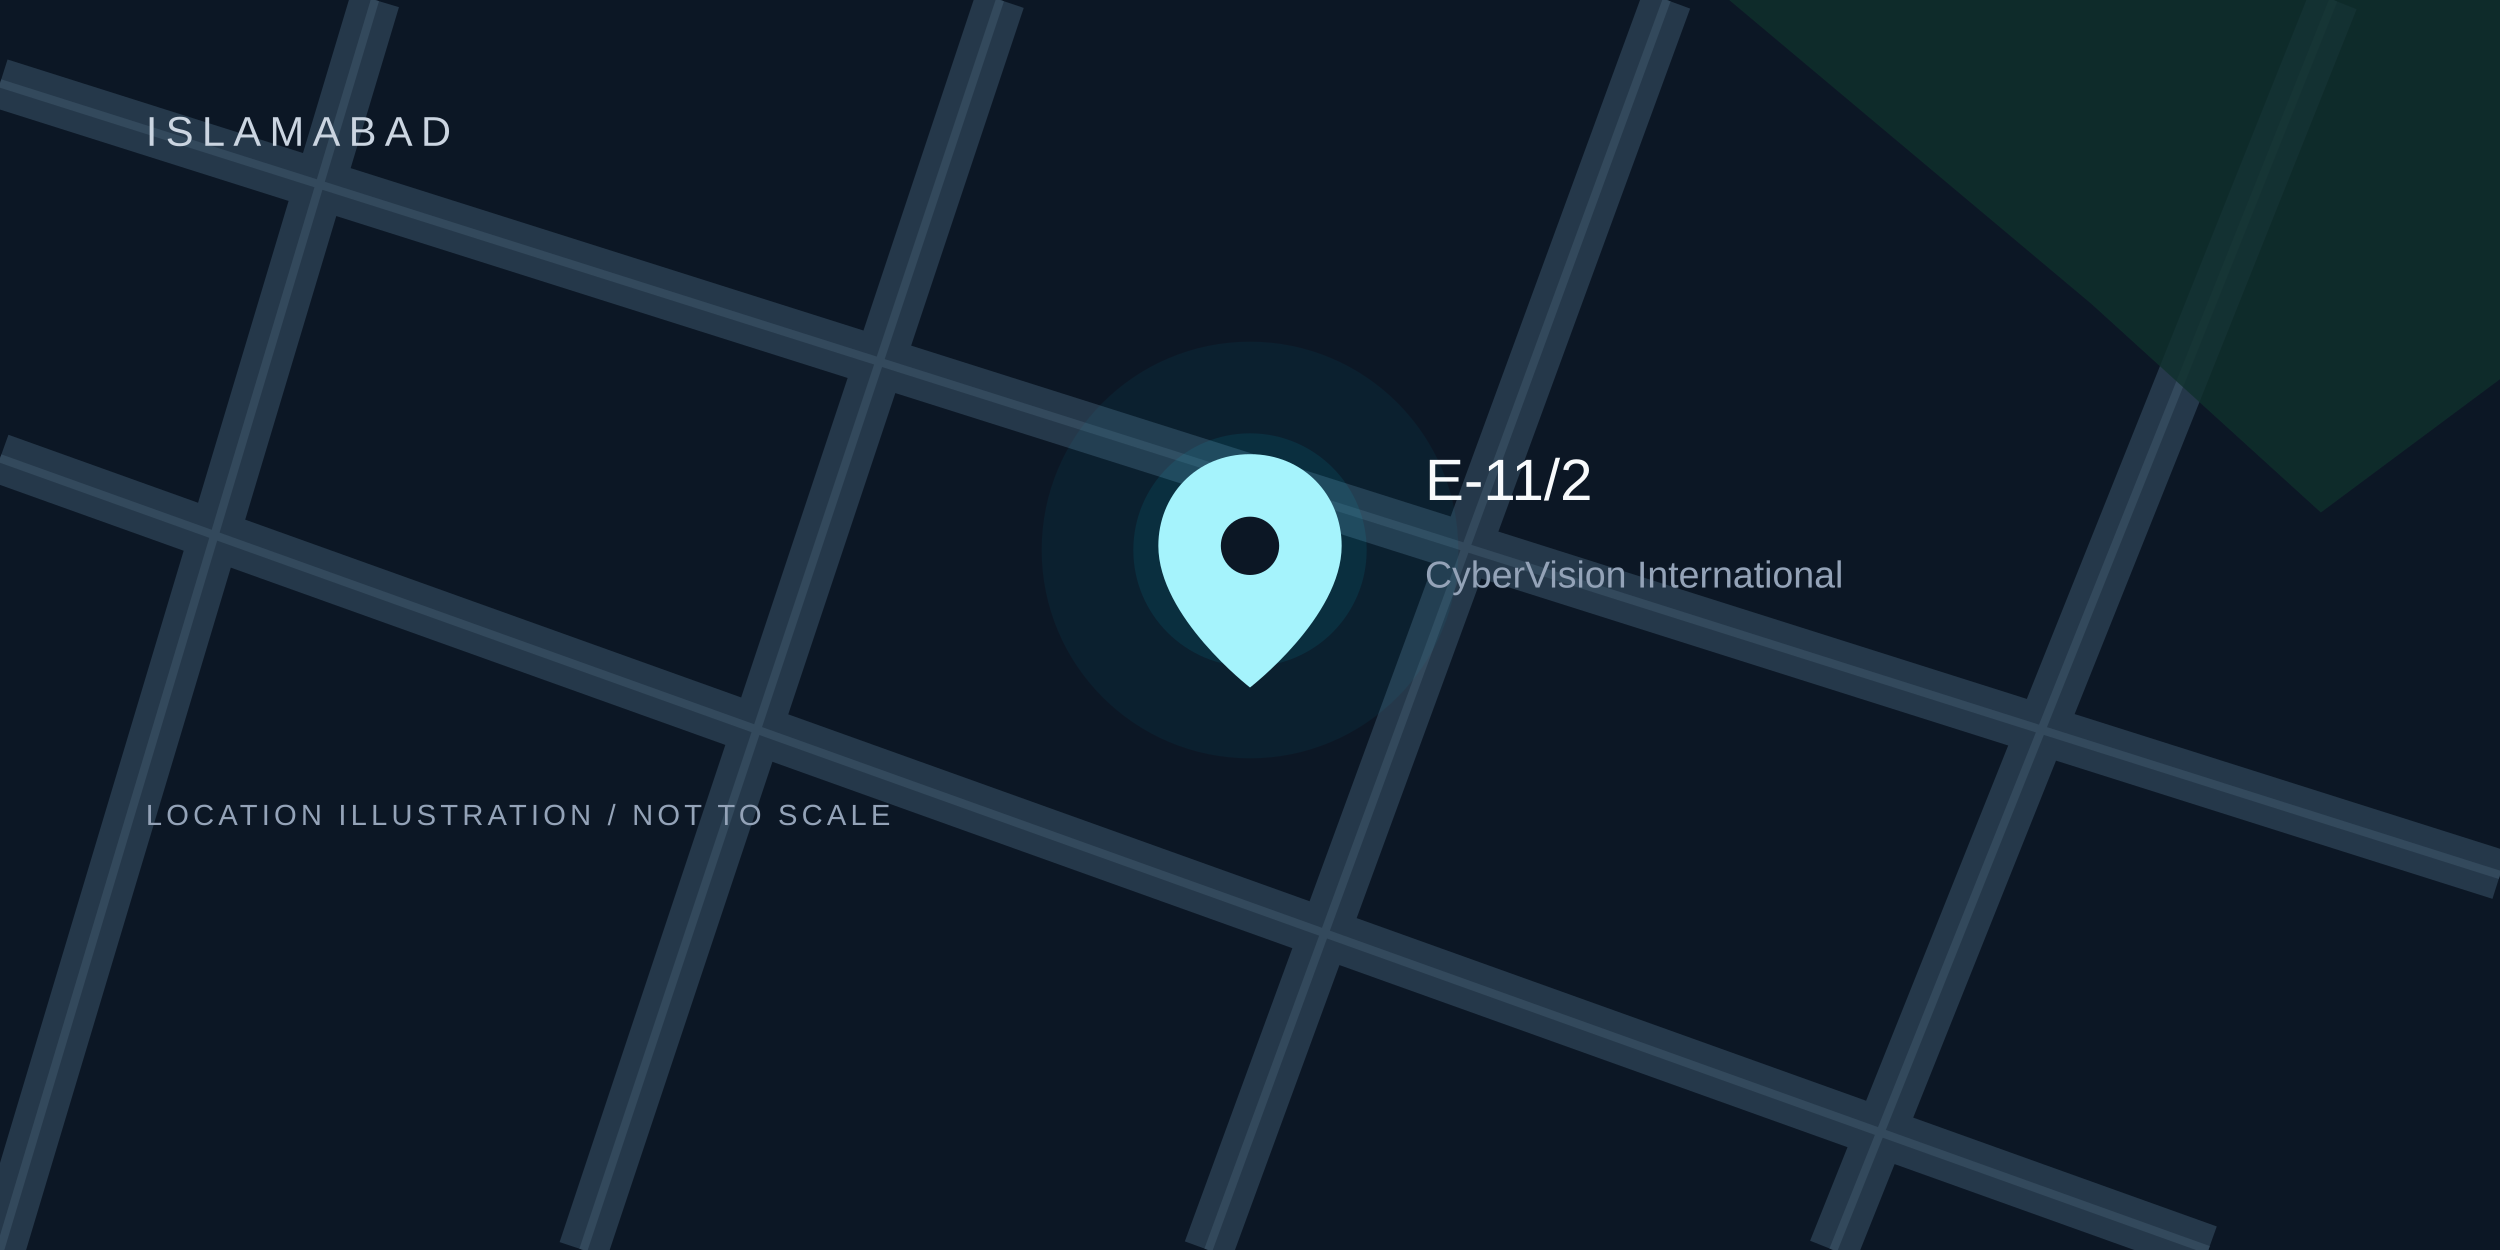
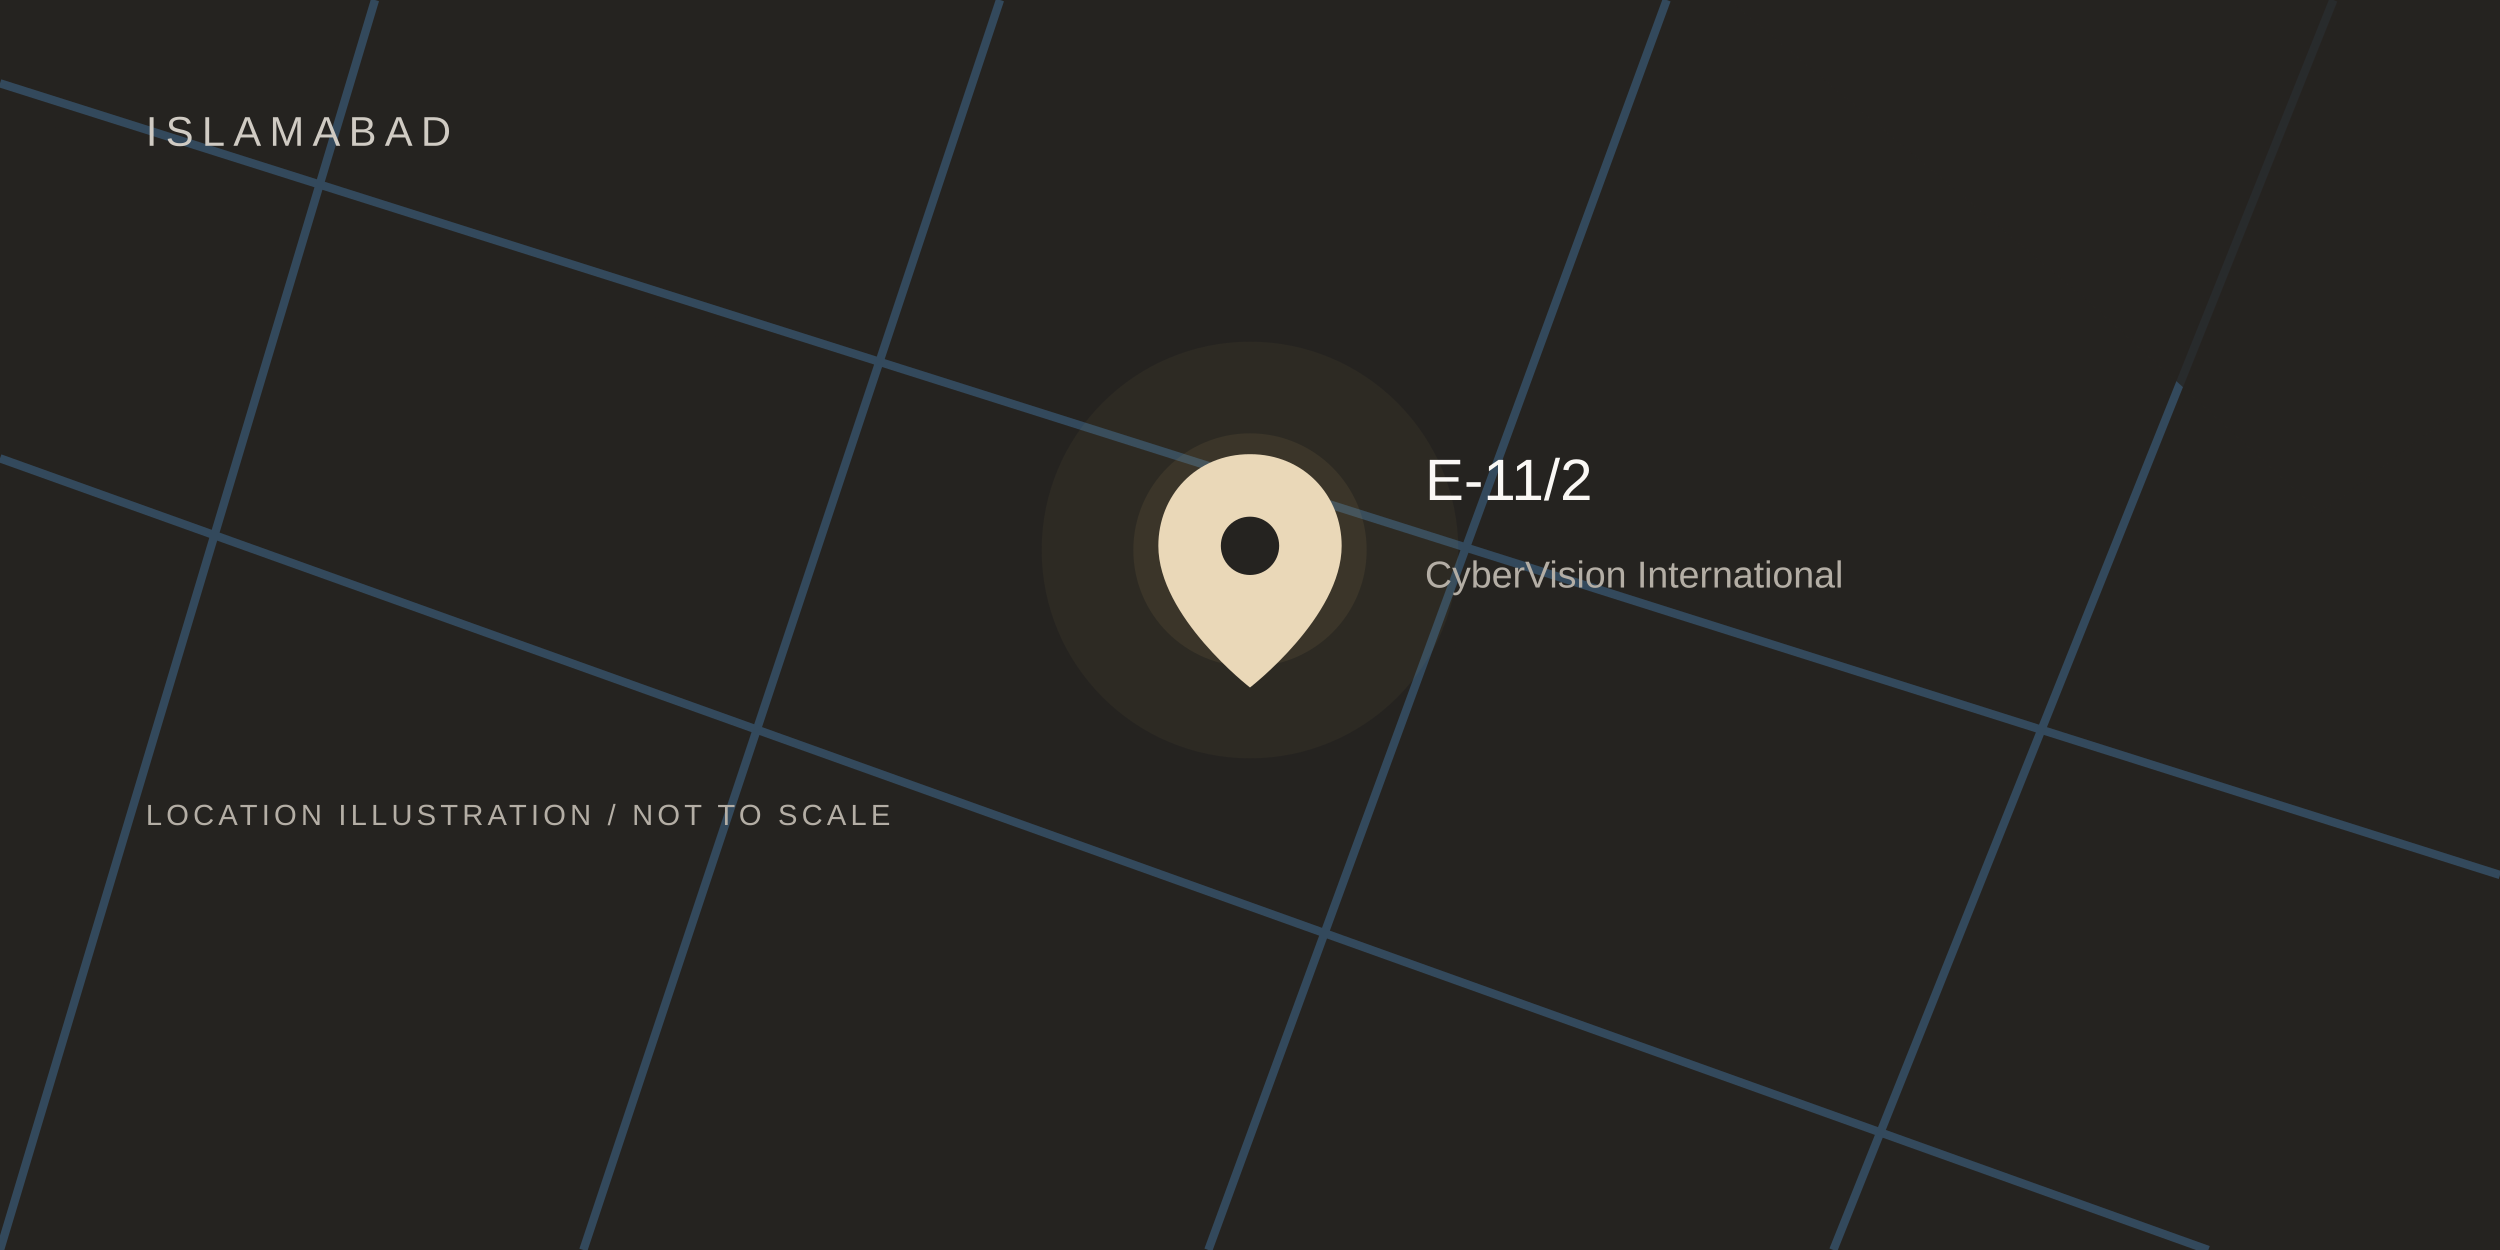
<svg xmlns="http://www.w3.org/2000/svg" width="600" height="300" viewBox="0 0 600 300">
-   <rect width="600" height="300" fill="#0c1725" />
-   <path d="M0 20 600 210M0 110 530 300M90 0 0 300M240 0 140 300M400 0 290 300M560 0 440 300" stroke="#25384a" stroke-width="12" />
+   <rect width="600" height="300" fill="#252320" />
+   <path d="M0 20 600 210M0 110 530 300M90 0 0 300M240 0 140 300M400 0 290 300M560 0 440 300" stroke="#252320" stroke-width="12" />
  <path d="M0 20 600 210M0 110 530 300M90 0 0 300M240 0 140 300M400 0 290 300M560 0 440 300" stroke="#33495c" stroke-width="2" />
-   <path d="M415 0h185v91l-43 32-55-50Z" fill="#0f302c" opacity=".8" />
-   <circle cx="300" cy="132" r="50" fill="#06b6d4" fill-opacity=".06" />
-   <circle cx="300" cy="132" r="28" fill="#06b6d4" fill-opacity=".1" />
-   <path d="M300 109c-13 0-22 10-22 22 0 17 22 34 22 34s22-17 22-34c0-12-9-22-22-22Z" fill="#a5f3fc" />
-   <circle cx="300" cy="131" r="7" fill="#0c1725" />
-   <text x="35" y="35" font-family="Arial,sans-serif" font-size="10" fill="#cbd5e1" letter-spacing="2">ISLAMABAD</text>
-   <text x="342" y="120" font-family="Arial,sans-serif" font-size="14" fill="#f8fafc">E-11/2</text>
-   <text x="342" y="141" font-family="Arial,sans-serif" font-size="9" fill="#94a3b8">CyberVision International</text>
-   <text x="35" y="198" font-family="Arial,sans-serif" font-size="7" fill="#94a3b8" letter-spacing="1">LOCATION ILLUSTRATION / NOT TO SCALE</text>
+   <path d="M415 0h185v91l-43 32-55-50Z" fill="#252320" opacity=".8" />
+   <circle cx="300" cy="132" r="50" fill="#b69760" fill-opacity=".06" />
+   <circle cx="300" cy="132" r="28" fill="#b69760" fill-opacity=".1" />
+   <path d="M300 109c-13 0-22 10-22 22 0 17 22 34 22 34s22-17 22-34c0-12-9-22-22-22Z" fill="#ead8b8" />
+   <circle cx="300" cy="131" r="7" fill="#252320" />
+   <text x="35" y="35" font-family="Arial,sans-serif" font-size="10" fill="#d0cbc3" letter-spacing="2">ISLAMABAD</text>
+   <text x="342" y="120" font-family="Arial,sans-serif" font-size="14" fill="#faf8f5">E-11/2</text>
+   <text x="342" y="141" font-family="Arial,sans-serif" font-size="9" fill="#b4aea5">CyberVision International</text>
+   <text x="35" y="198" font-family="Arial,sans-serif" font-size="7" fill="#b4aea5" letter-spacing="1">LOCATION ILLUSTRATION / NOT TO SCALE</text>
</svg>
